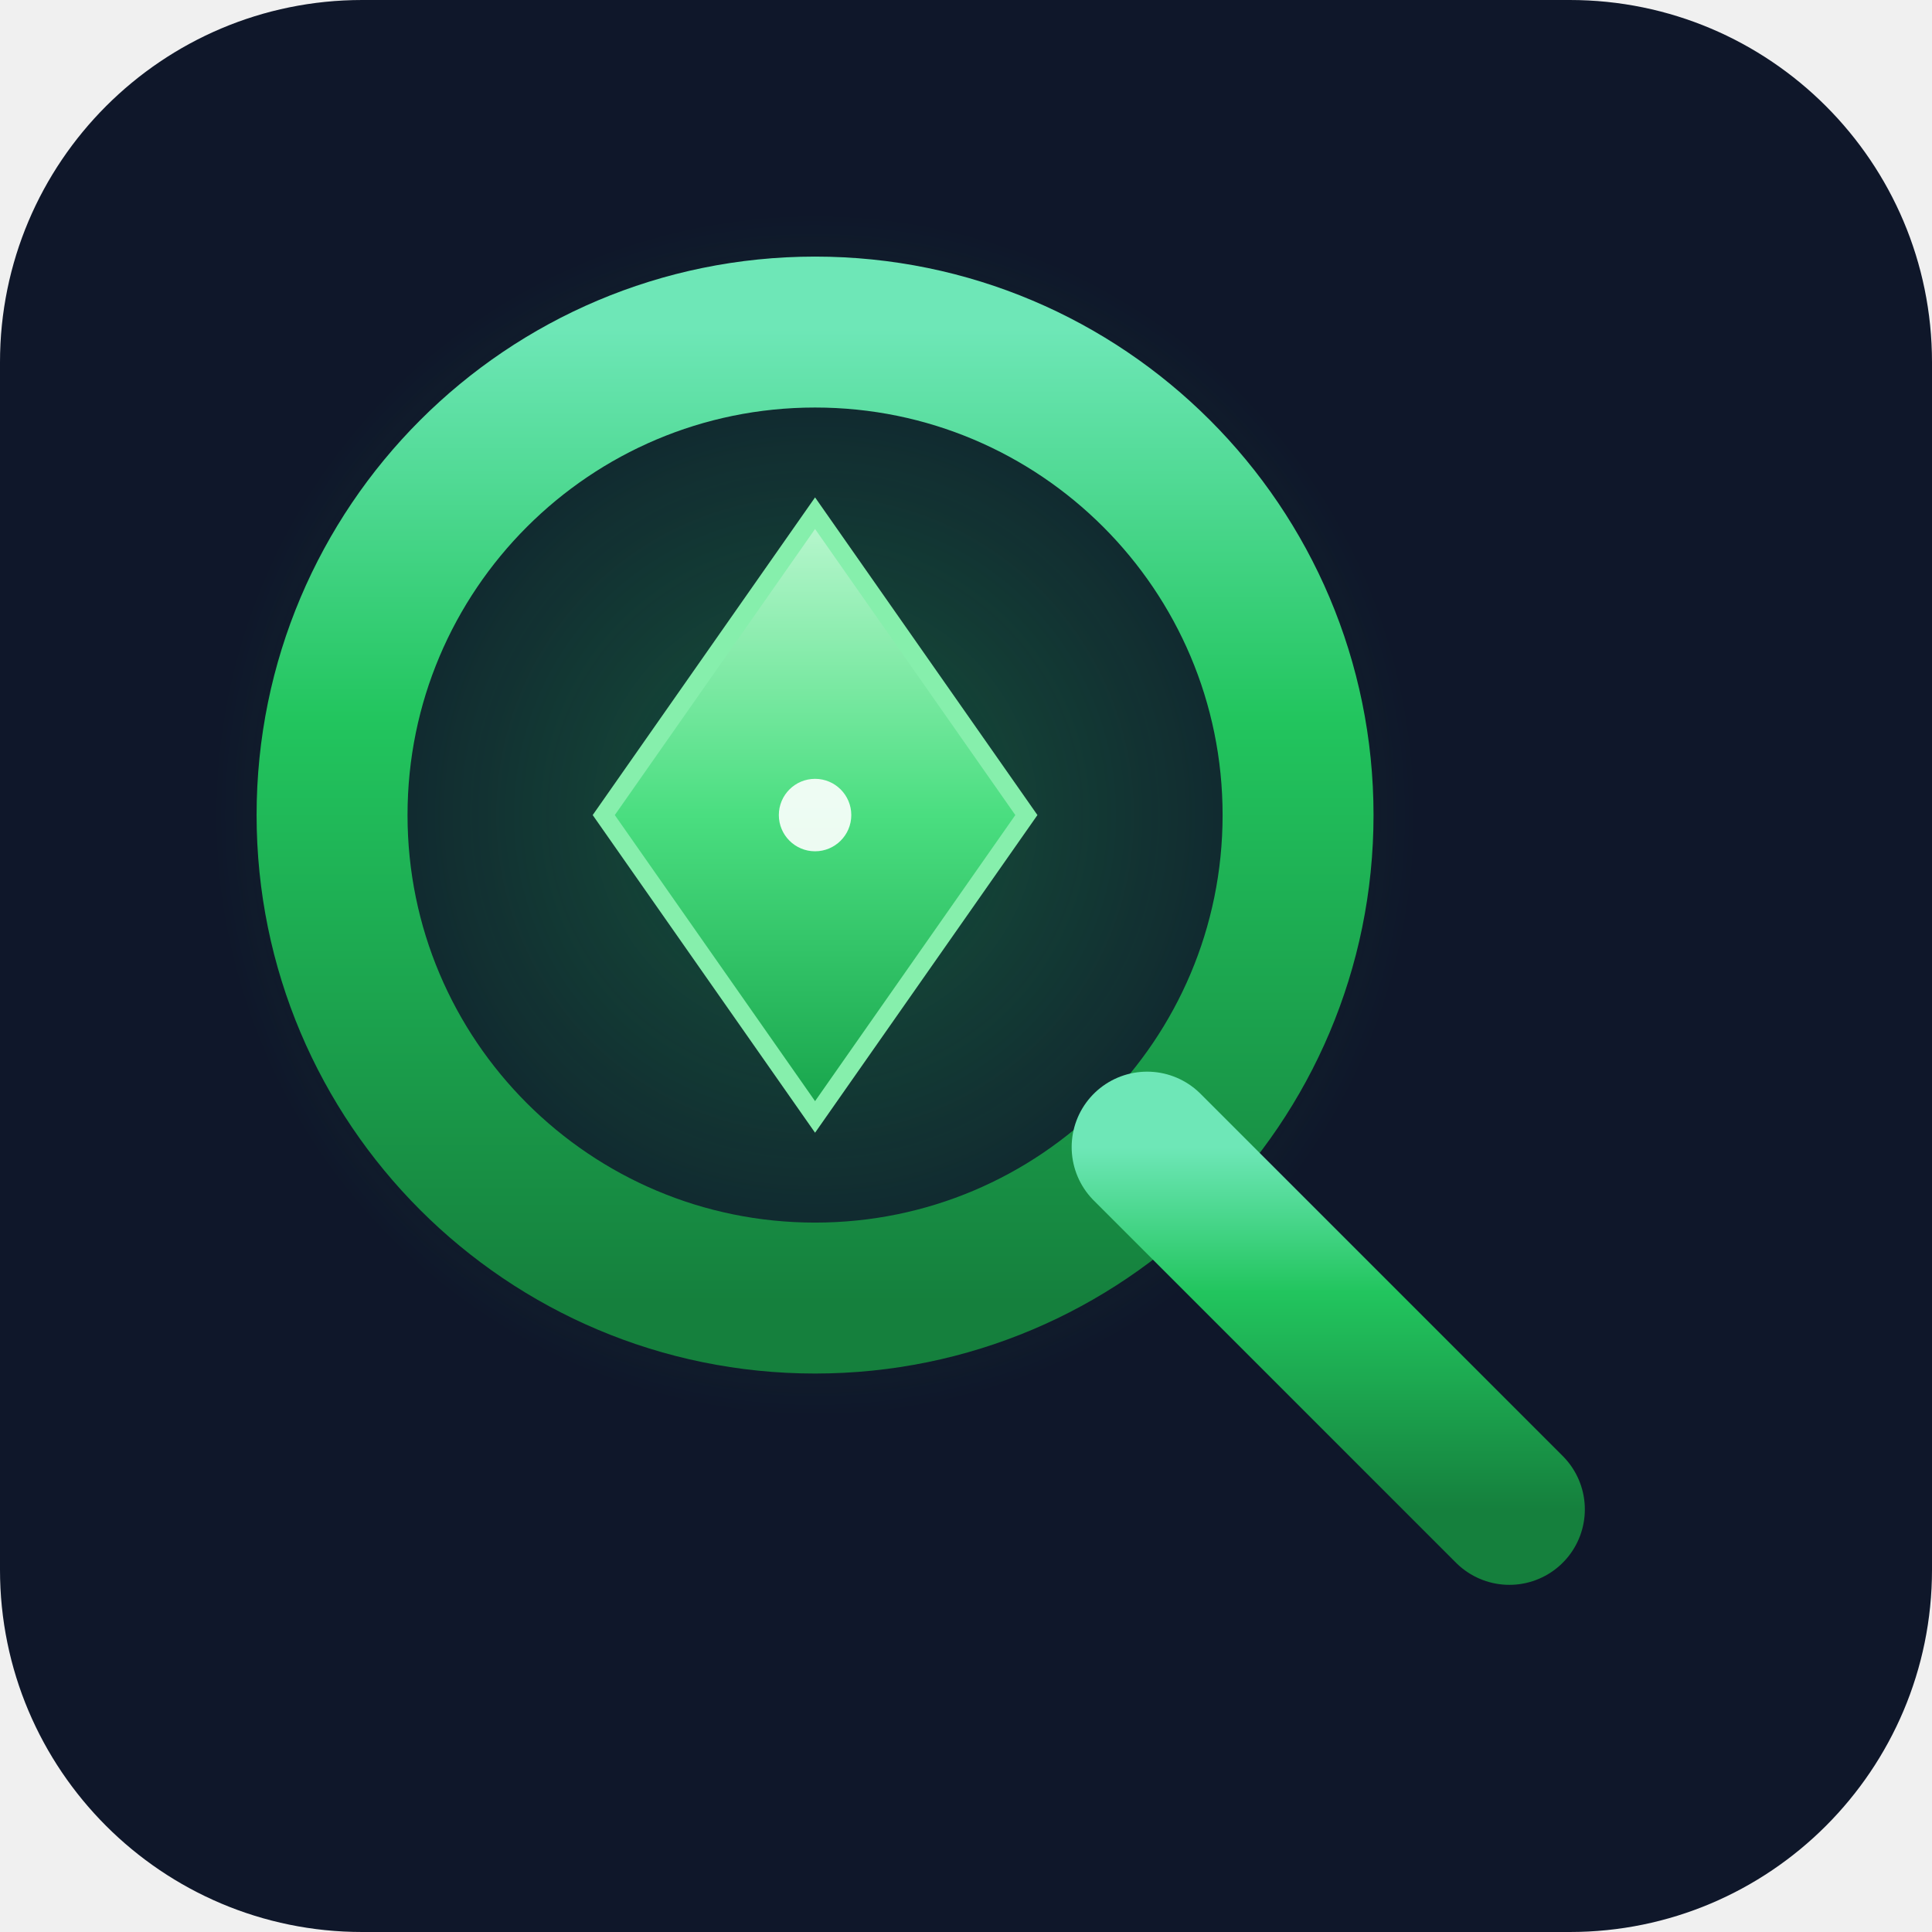
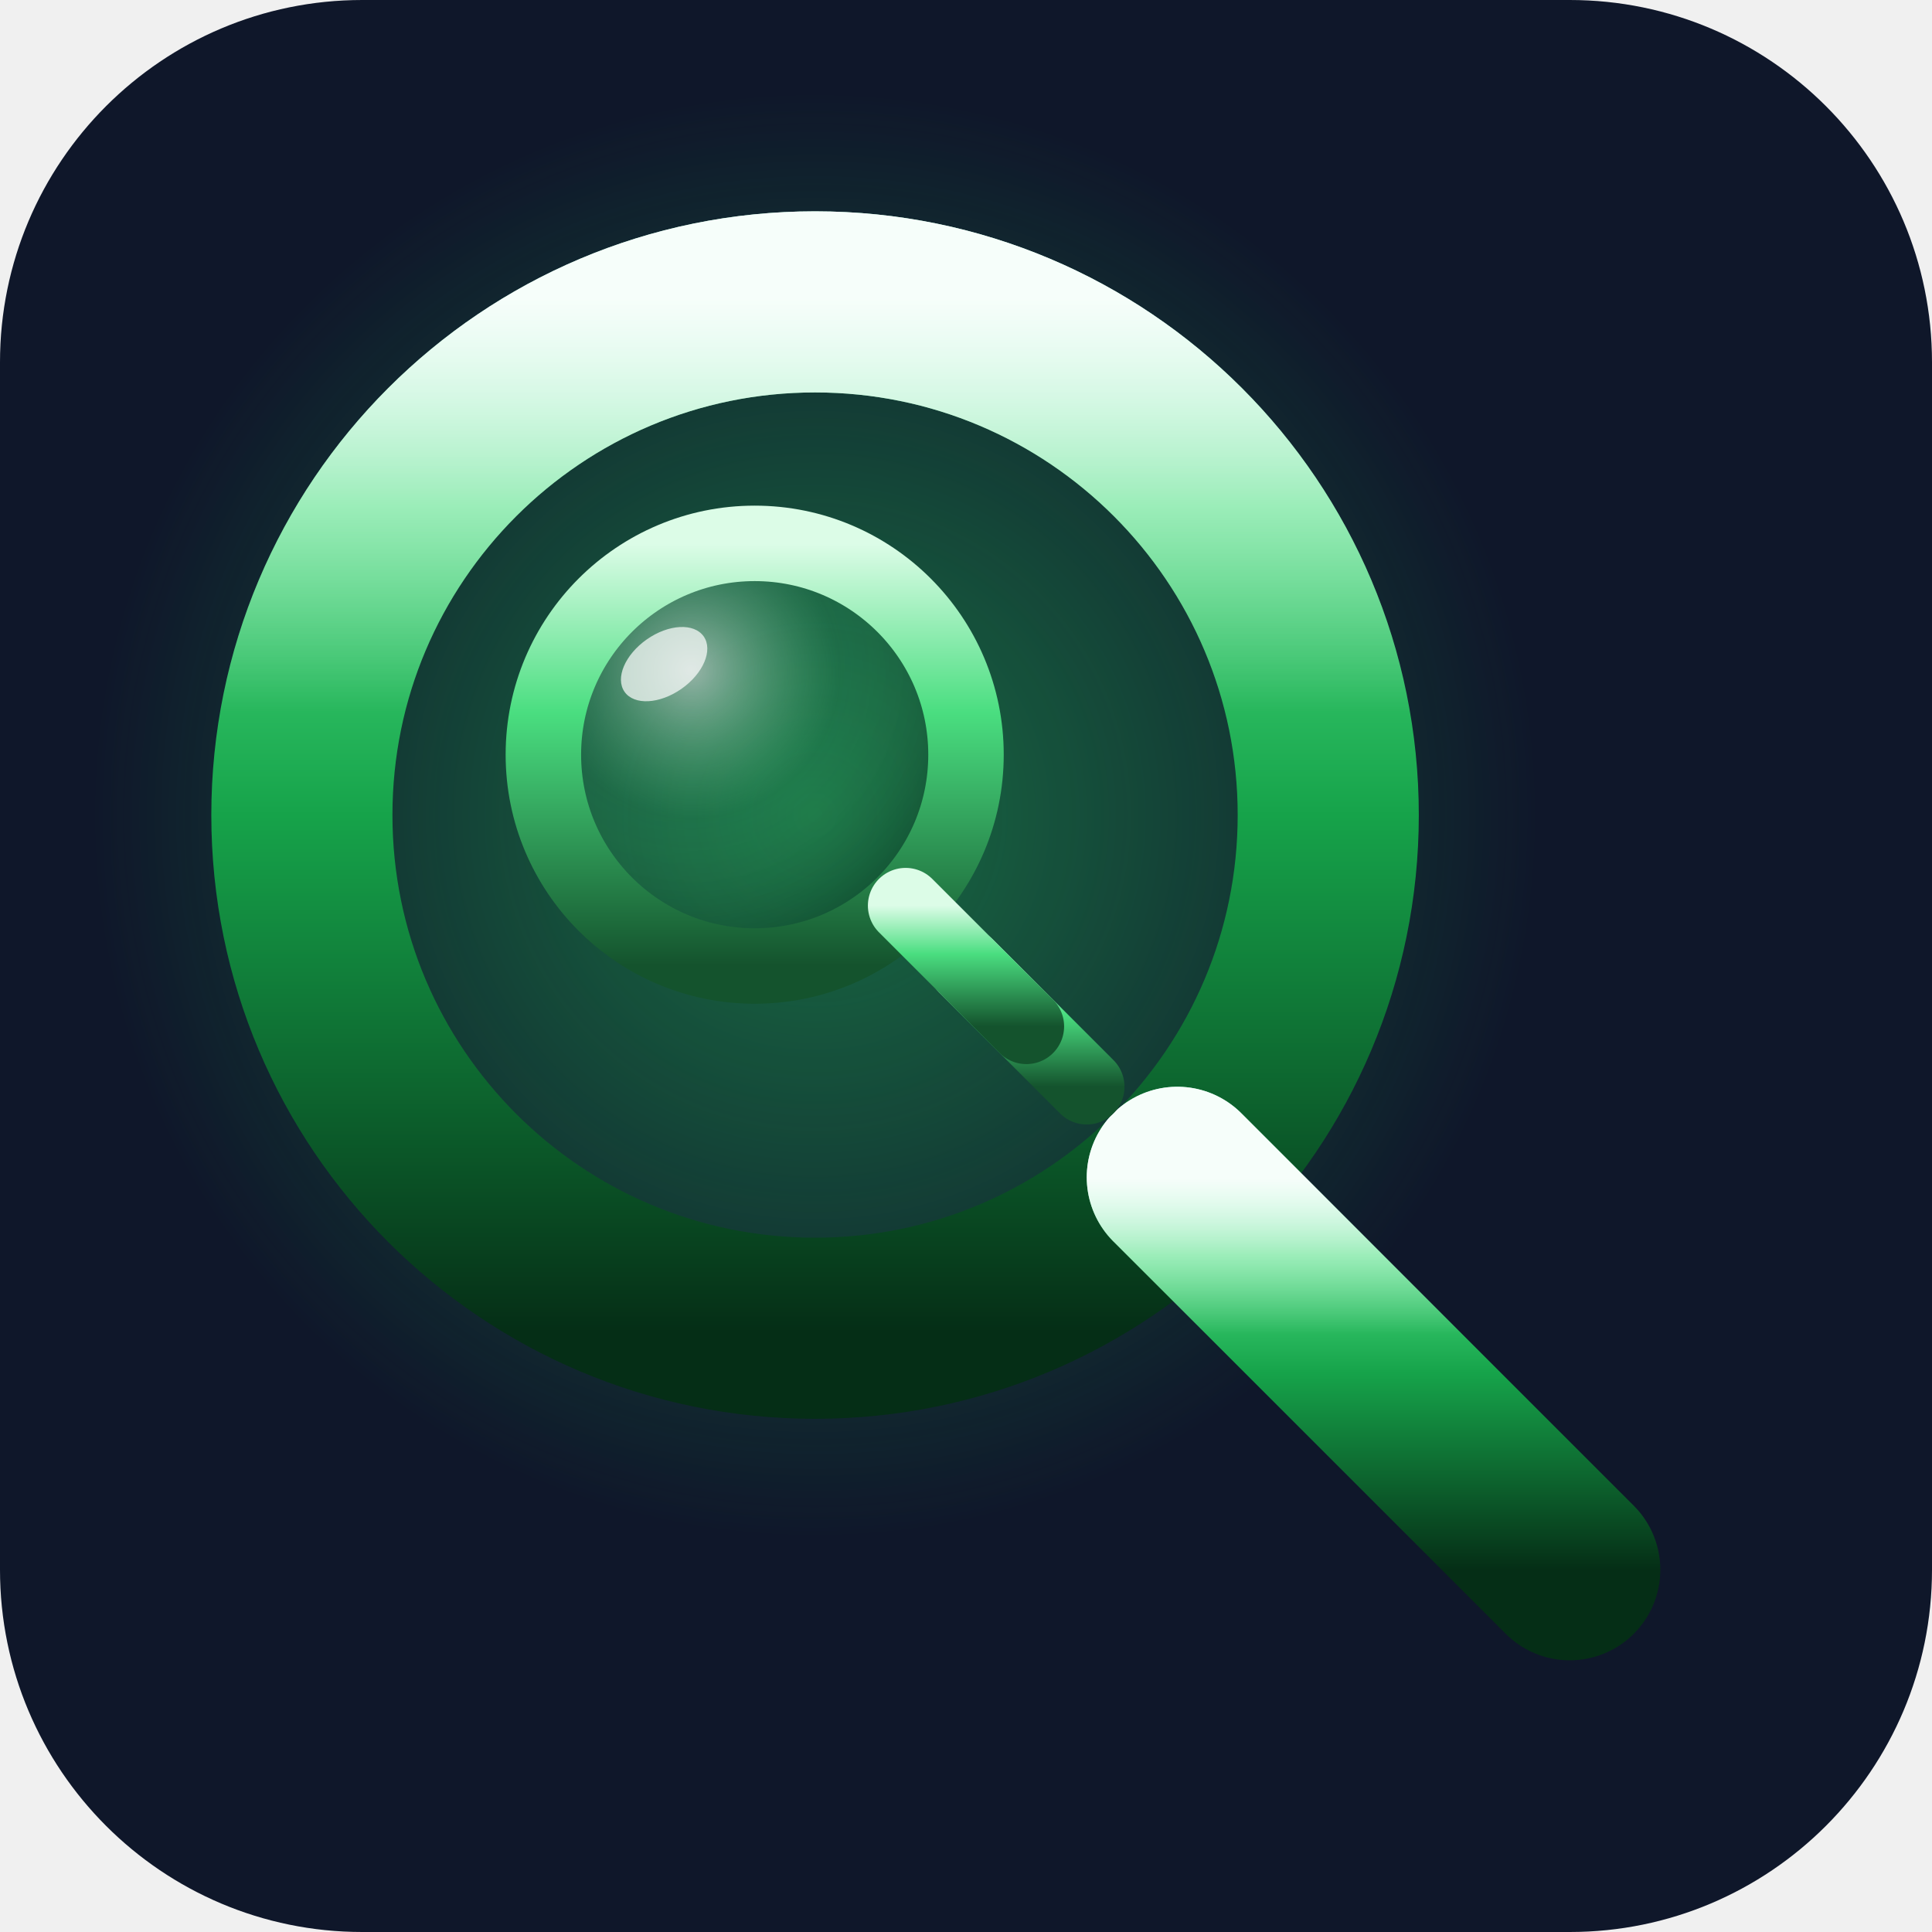
<svg xmlns="http://www.w3.org/2000/svg" viewBox="0 0 64 64">
  <defs>
    <linearGradient id="fr" x1="0" y1="0" x2="0" y2="1">
-       <stop offset="0" stop-color="#6ee7b7" />
-       <stop offset="0.4" stop-color="#22c55e" />
-       <stop offset="1" stop-color="#15803d" />
+       <stop offset="0" stop-color="#a7f3d0" />
+       <stop offset="0.2" stop-color="#4ade80" />
+       <stop offset="0.5" stop-color="#16a34a" />
+       <stop offset="1" stop-color="#052e16" />
    </linearGradient>
-     <linearGradient id="fd" x1="0" y1="0" x2="0" y2="1">
-       <stop offset="0" stop-color="#bbf7d0" />
-       <stop offset="0.5" stop-color="#4ade80" />
-       <stop offset="1" stop-color="#16a34a" />
+     <linearGradient id="frs" x1="0" y1="0" x2="0" y2="1">
+       <stop offset="0" stop-color="#ffffff" stop-opacity="0.9" />
+       <stop offset="0.4" stop-color="#ffffff" stop-opacity="0" />
    </linearGradient>
+     <linearGradient id="fm" x1="0" y1="0" x2="0" y2="1">
+       <stop offset="0" stop-color="#dcfce7" />
+       <stop offset="0.4" stop-color="#4ade80" />
+       <stop offset="1" stop-color="#14532d" />
+     </linearGradient>
+     <radialGradient id="fmg" cx="35%" cy="30%" r="70%">
+       <stop offset="0" stop-color="#ffffff" stop-opacity="0.55" />
+       <stop offset="0.5" stop-color="#4ade80" stop-opacity="0.15" />
+       <stop offset="1" stop-color="#052e16" stop-opacity="0.35" />
+     </radialGradient>
    <radialGradient id="fg" cx="50%" cy="50%" r="50%">
-       <stop offset="0" stop-color="#22c55e" stop-opacity="0.35" />
+       <stop offset="0" stop-color="#22c55e" stop-opacity="0.5" />
      <stop offset="1" stop-color="#22c55e" stop-opacity="0" />
    </radialGradient>
  </defs>
  <rect width="64" height="64" rx="12" fill="#0f172a" />
-   <circle cx="27" cy="27" r="20" fill="url(#fg)" />
-   <circle cx="27" cy="27" r="16" fill="none" stroke="url(#fr)" stroke-width="5" />
-   <line x1="38" y1="38" x2="50" y2="50" stroke="url(#fr)" stroke-width="5" stroke-linecap="round" />
-   <polygon points="27,17 34,27 27,37 20,27" fill="url(#fd)" stroke="#86efac" stroke-width="0.6" />
-   <circle cx="27" cy="27" r="1.2" fill="#ffffff" opacity="0.9" />
+   <circle cx="27" cy="27" r="24" fill="url(#fg)" />
+   <circle cx="27" cy="27" r="17" fill="none" stroke="url(#fr)" stroke-width="6" />
+   <circle cx="27" cy="27" r="17" fill="none" stroke="url(#frs)" stroke-width="6" />
+   <line x1="39" y1="39" x2="52" y2="52" stroke="url(#fr)" stroke-width="6" stroke-linecap="round" />
+   <line x1="39" y1="39" x2="52" y2="52" stroke="url(#frs)" stroke-width="6" stroke-linecap="round" />
+   <line x1="36" y1="36" x2="32" y2="32" stroke="url(#fm)" stroke-width="2.5" stroke-linecap="round" />
+   <circle cx="25" cy="25" r="7" fill="url(#fmg)" />
+   <circle cx="25" cy="25" r="7" fill="none" stroke="url(#fm)" stroke-width="2.5" />
+   <line x1="30" y1="30" x2="34" y2="34" stroke="url(#fm)" stroke-width="2.5" stroke-linecap="round" />
+   <ellipse cx="22" cy="22" rx="1.6" ry="1" fill="#ffffff" opacity="0.7" transform="rotate(-35 22 22)" />
</svg>
